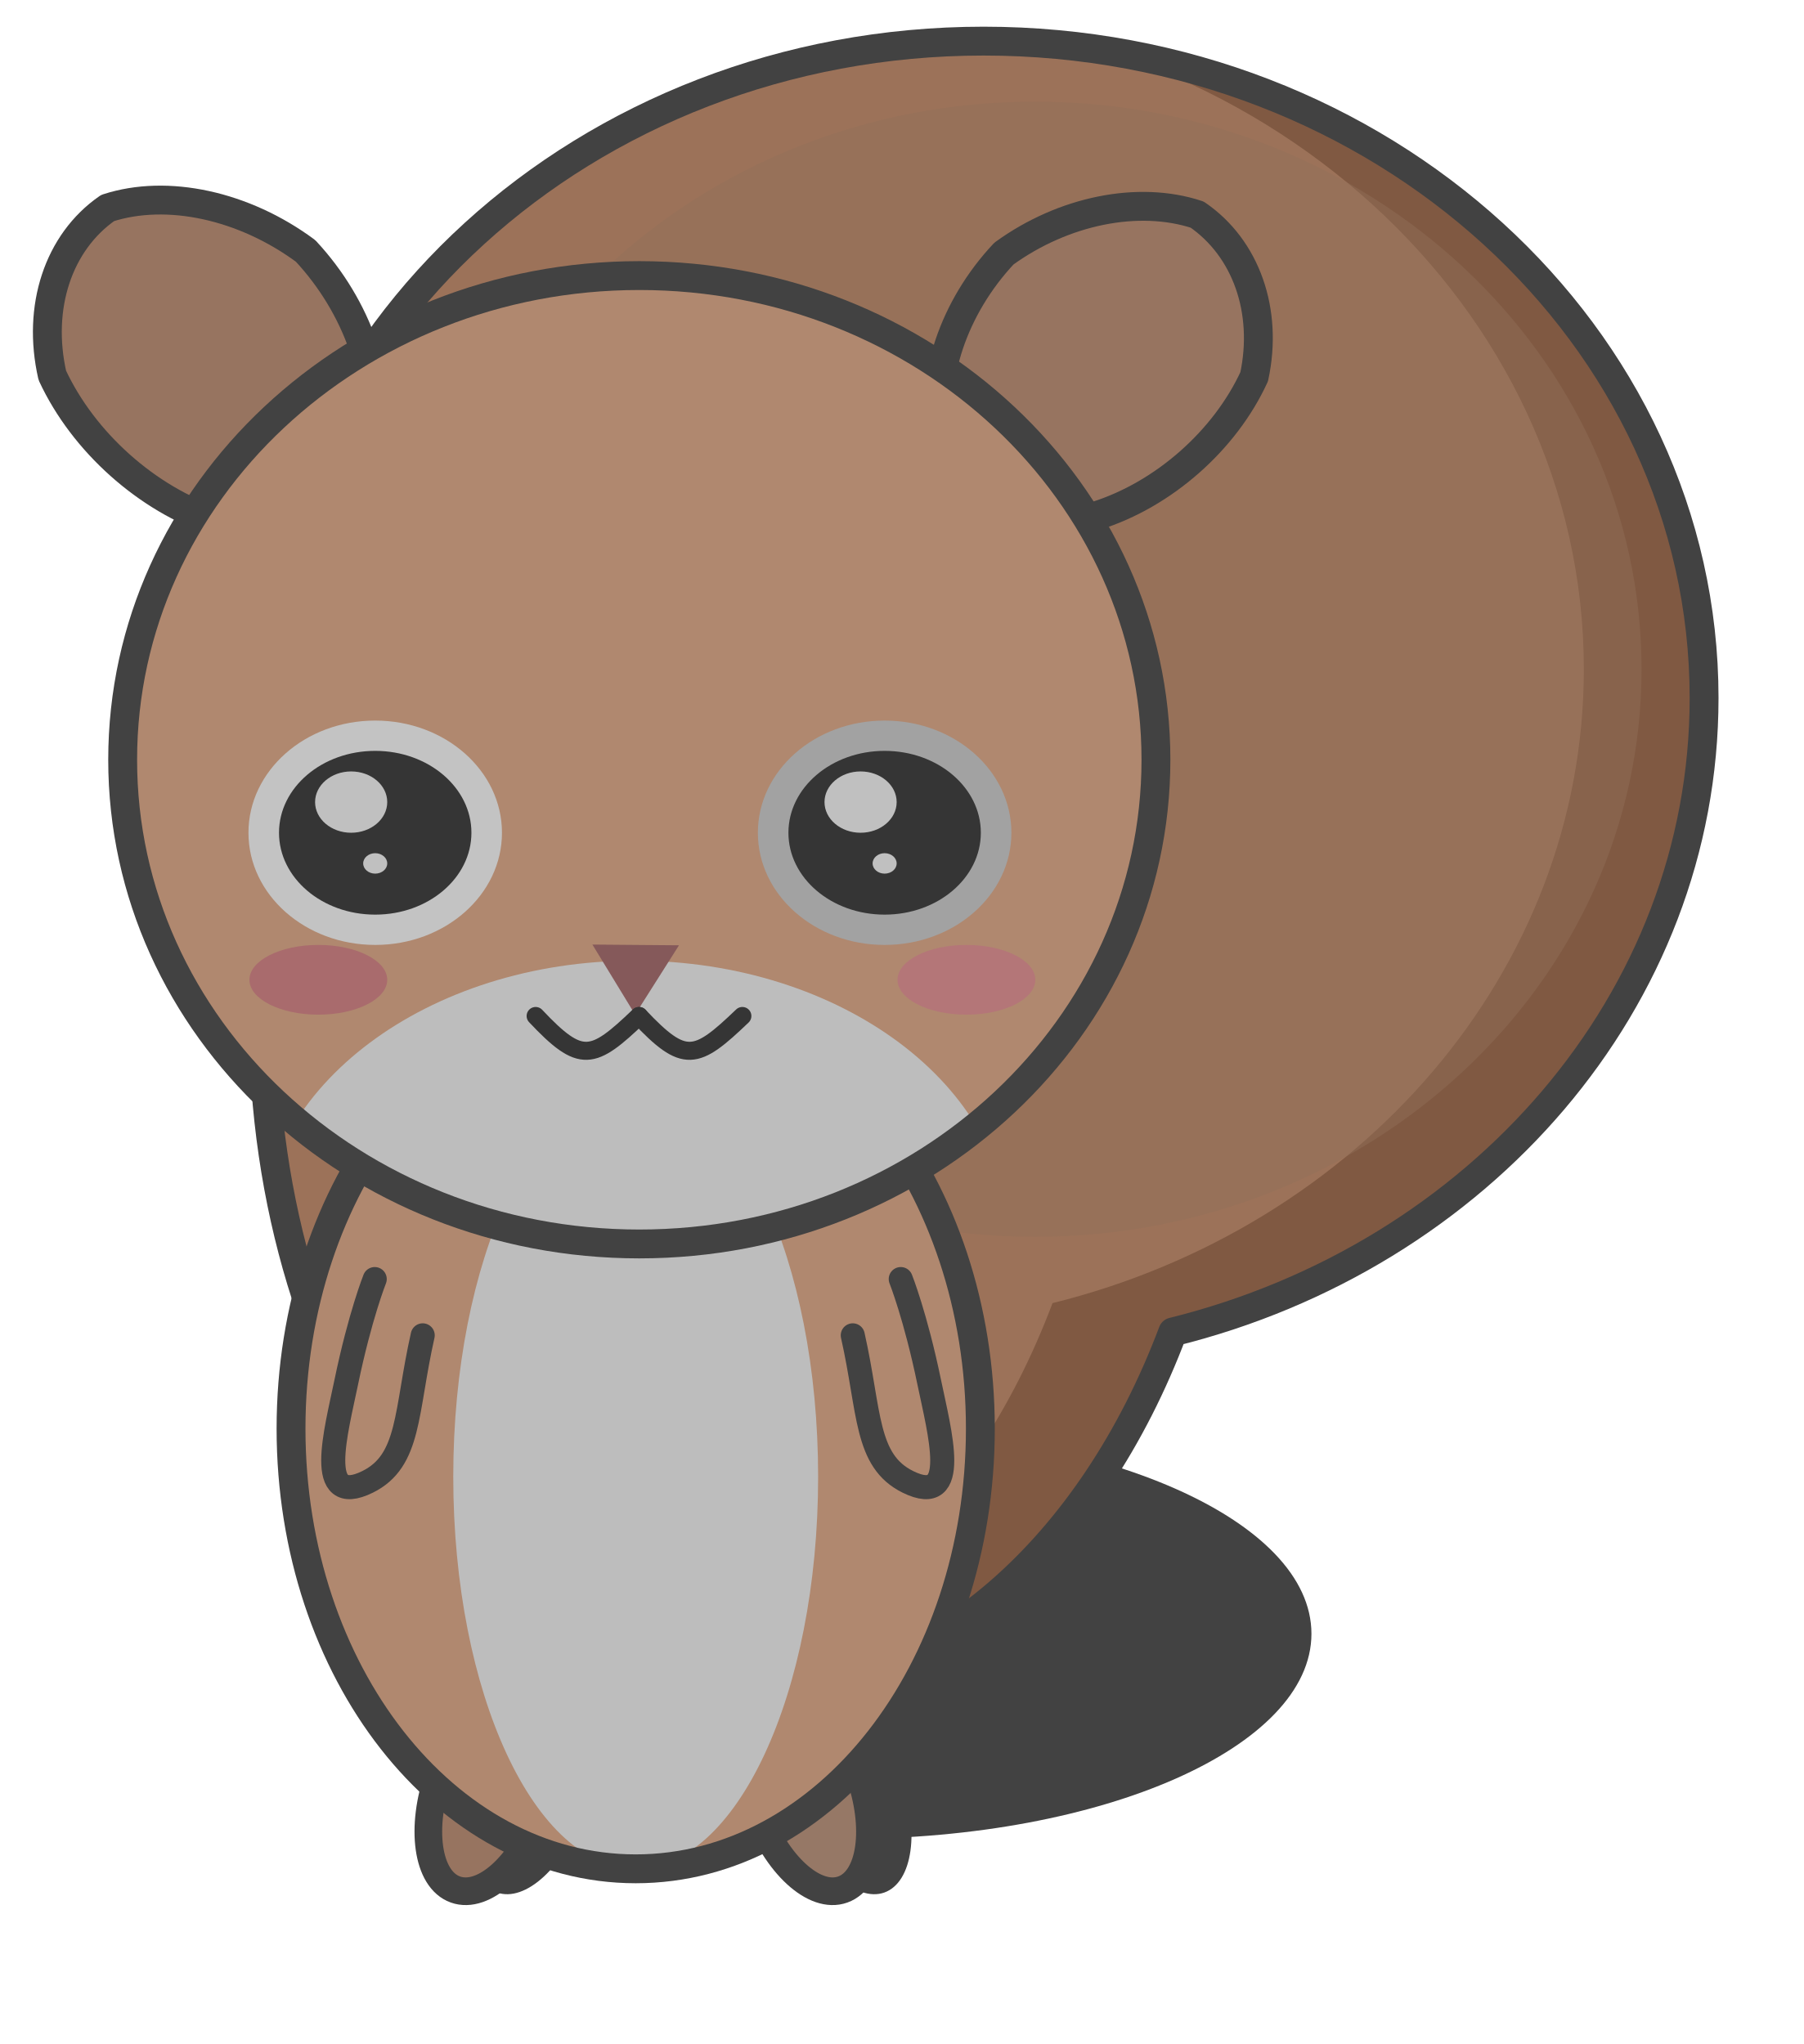
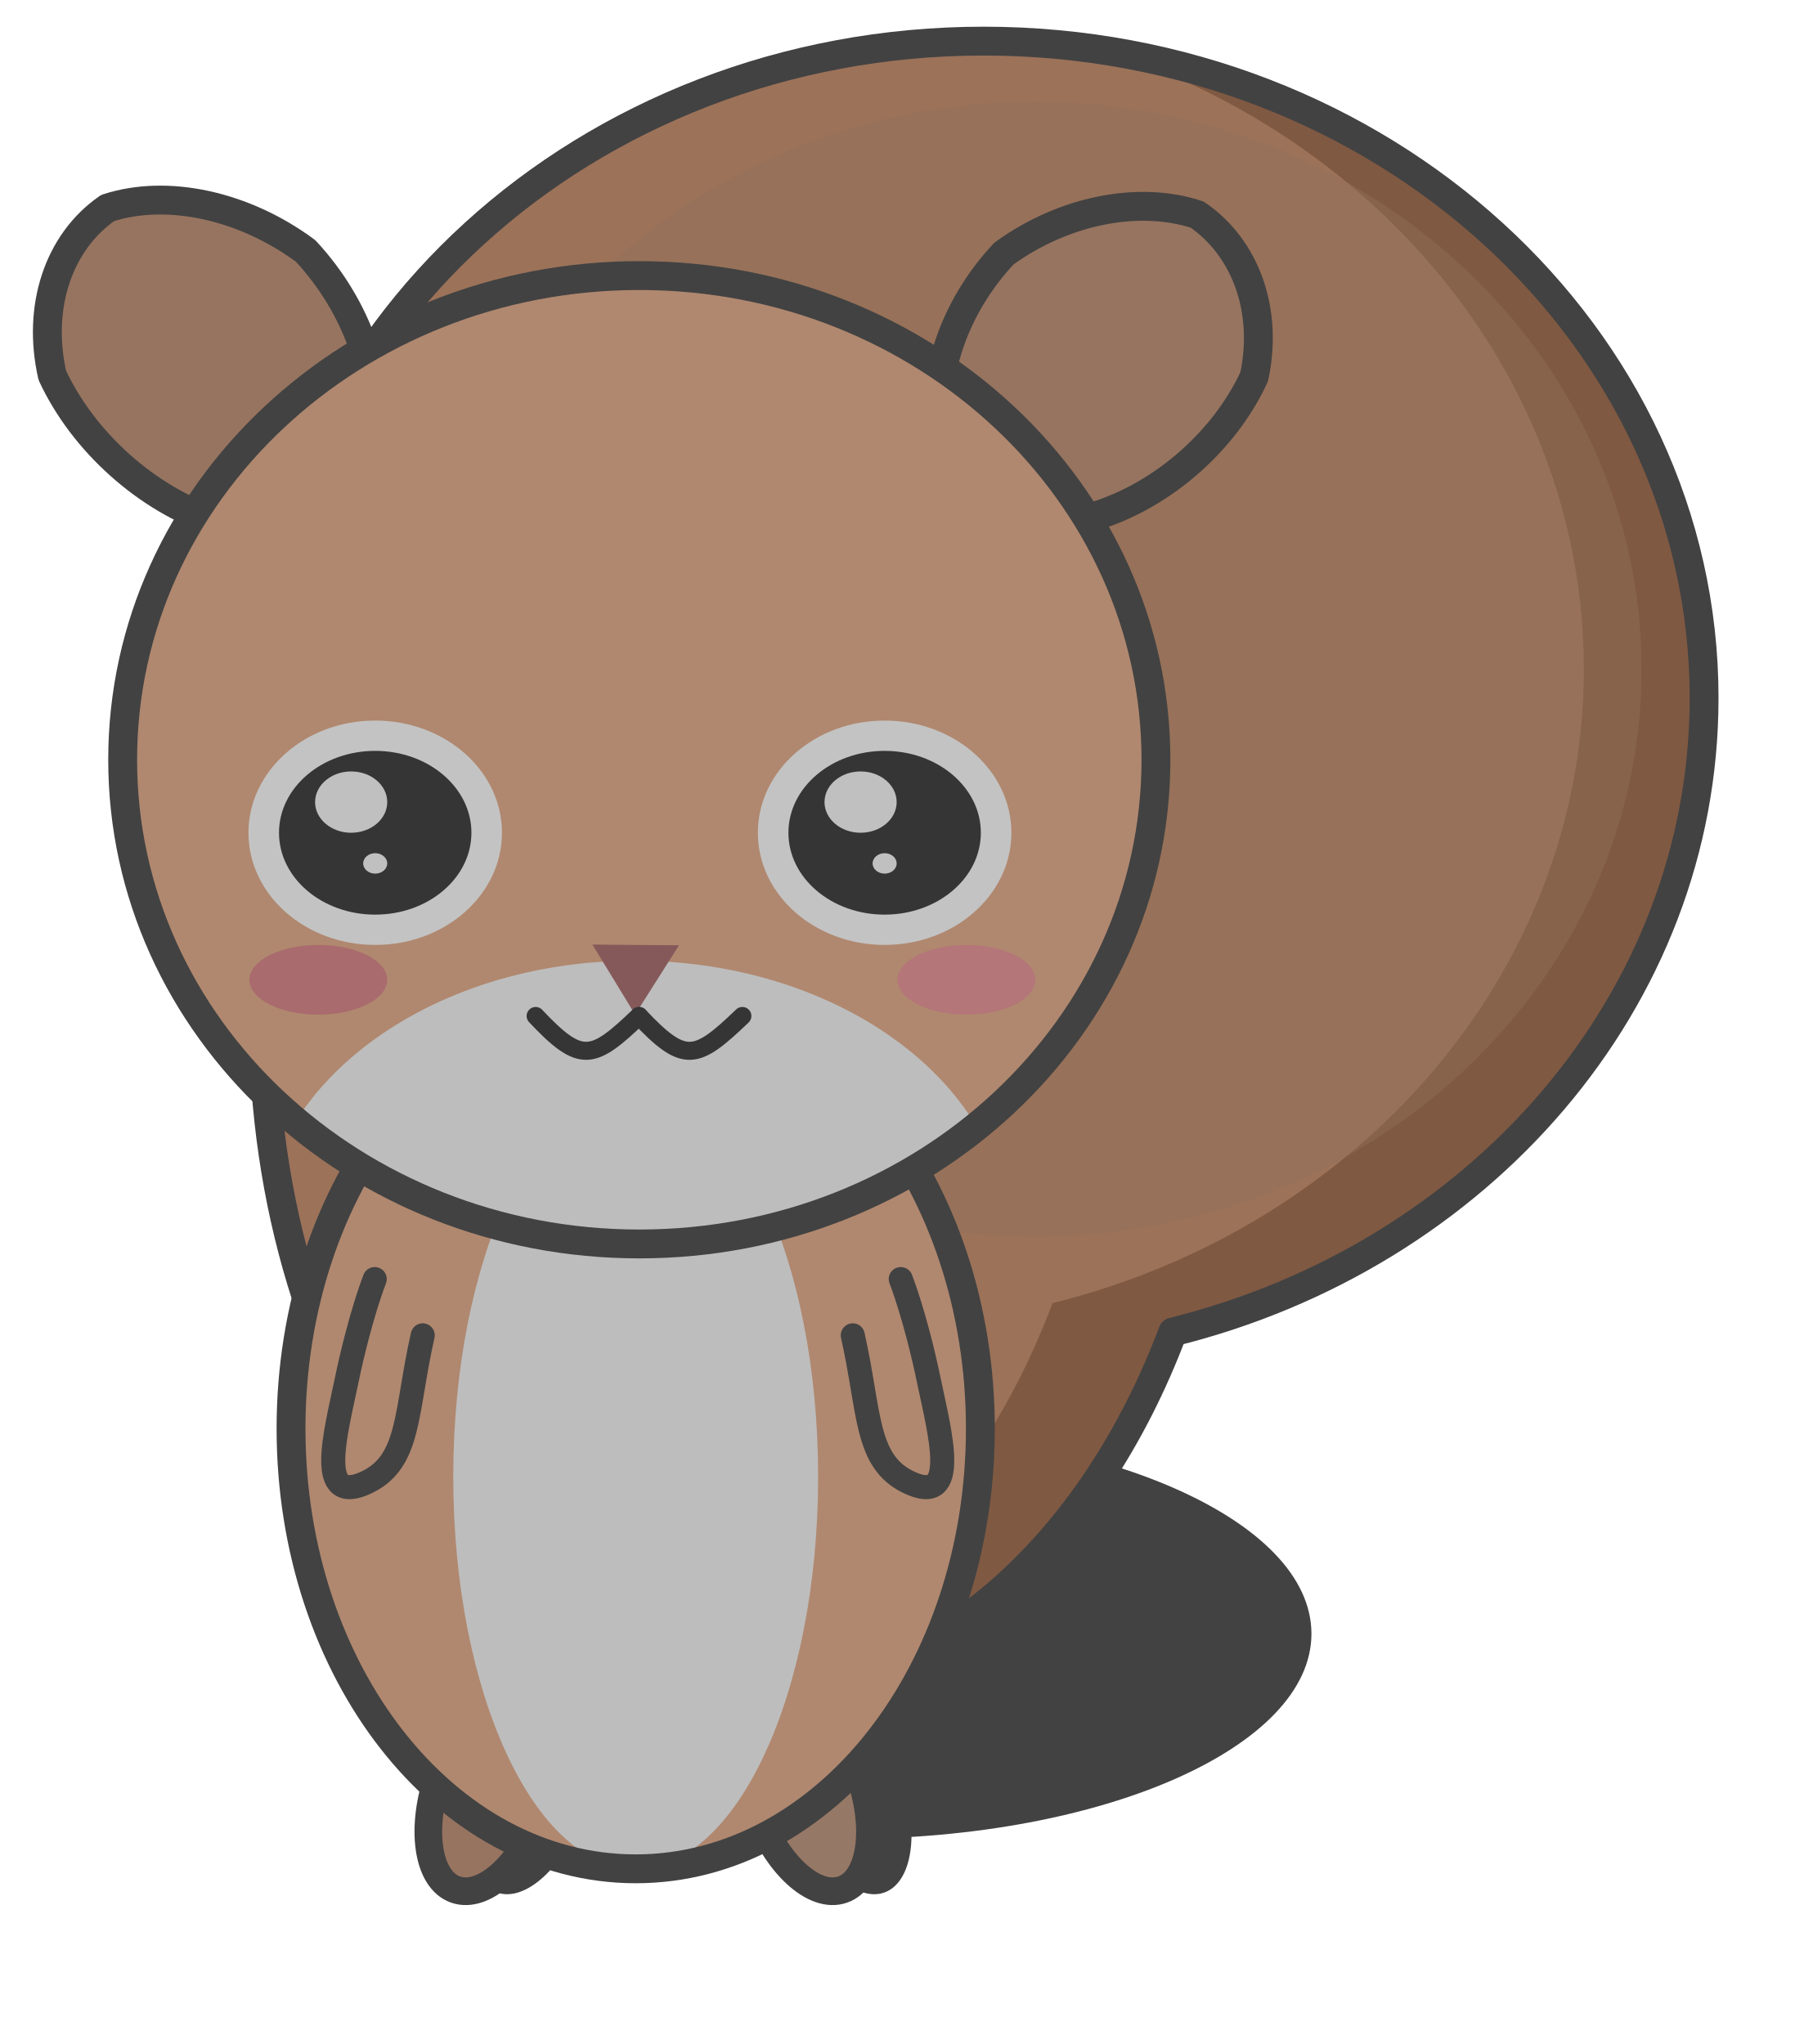
<svg xmlns="http://www.w3.org/2000/svg" width="100%" height="100%" viewBox="0 0 15 17" version="1.1" xml:space="preserve" style="fill-rule:evenodd;clip-rule:evenodd;stroke-linecap:round;stroke-linejoin:round;stroke-miterlimit:1.5;">
  <g>
    <g>
      <ellipse cx="7.042" cy="13.588" rx="3.863" ry="1.706" style="fill:#424242;" />
      <g>
        <path d="M6.773,14.119c0.235,-0.085 0.557,0.21 0.717,0.657c0.16,0.448 0.1,0.879 -0.136,0.964c-0.235,0.084 -0.557,-0.211 -0.717,-0.658c-0.16,-0.447 -0.099,-0.879 0.136,-0.963Z" style="fill:#424242;" />
        <path d="M4.714,14.119c-0.235,-0.085 -0.557,0.21 -0.717,0.657c-0.16,0.448 -0.099,0.879 0.136,0.964c0.235,0.084 0.557,-0.211 0.717,-0.658c0.16,-0.447 0.1,-0.879 -0.136,-0.963Z" style="fill:#424242;" />
      </g>
    </g>
    <g>
      <path d="M2.33,6.987c-0.093,-0.38 -0.141,-0.776 -0.141,-1.182c-0,-3.015 2.684,-5.463 5.99,-5.463c3.307,-0 5.991,2.448 5.991,5.463c-0,2.519 -1.873,4.643 -4.418,5.273c-0.672,1.785 -2.011,3.002 -3.551,3.002c-2.214,0 -4.012,-2.515 -4.012,-5.614c-0,-0.512 0.049,-1.007 0.141,-1.479Z" style="fill:#805942;" />
      <clipPath id="_clip1">
        <path d="M2.33,6.987c-0.093,-0.38 -0.141,-0.776 -0.141,-1.182c-0,-3.015 2.684,-5.463 5.99,-5.463c3.307,-0 5.991,2.448 5.991,5.463c-0,2.519 -1.873,4.643 -4.418,5.273c-0.672,1.785 -2.011,3.002 -3.551,3.002c-2.214,0 -4.012,-2.515 -4.012,-5.614c-0,-0.512 0.049,-1.007 0.141,-1.479Z" />
      </clipPath>
      <g clip-path="url(#_clip1)">
        <path d="M1.33,6.747c-0.093,-0.38 -0.141,-0.776 -0.141,-1.182c-0,-3.015 2.684,-5.463 5.99,-5.463c3.306,-0 5.991,2.448 5.991,5.463c-0,2.519 -1.874,4.643 -4.418,5.273c-0.672,1.785 -2.011,3.002 -3.551,3.002c-2.215,0 -4.012,-2.515 -4.012,-5.614c-0,-0.512 0.049,-1.007 0.141,-1.479Z" style="fill:#b1856a;fill-opacity:0.59;" />
      </g>
      <path d="M2.33,6.987c-0.093,-0.38 -0.141,-0.776 -0.141,-1.182c-0,-3.015 2.684,-5.463 5.99,-5.463c3.307,-0 5.991,2.448 5.991,5.463c-0,2.519 -1.873,4.643 -4.418,5.273c-0.672,1.785 -2.011,3.002 -3.551,3.002c-2.214,0 -4.012,-2.515 -4.012,-5.614c-0,-0.512 0.049,-1.007 0.141,-1.479Z" style="fill:none;stroke:#424242;stroke-width:0.24px;" />
      <ellipse cx="8.606" cy="5.566" rx="5.044" ry="4.721" style="fill:#936f5a;fill-opacity:0.44;" />
    </g>
    <g>
      <g>
        <path d="M6.427,14.095c0.236,-0.085 0.557,0.21 0.717,0.657c0.161,0.447 0.1,0.879 -0.136,0.963c-0.235,0.085 -0.556,-0.21 -0.717,-0.657c-0.16,-0.447 -0.099,-0.879 0.136,-0.963Z" style="fill:#967866;stroke:#424242;stroke-width:0.23px;" />
        <path d="M4.368,14.095c-0.235,-0.085 -0.556,0.21 -0.717,0.657c-0.16,0.447 -0.099,0.879 0.136,0.963c0.236,0.085 0.557,-0.21 0.717,-0.657c0.161,-0.447 0.1,-0.879 -0.136,-0.963Z" style="fill:#977460;stroke:#424242;stroke-width:0.23px;" />
      </g>
      <ellipse cx="5.286" cy="11.882" rx="2.866" ry="3.661" style="fill:#b0886f;" />
      <clipPath id="_clip2">
        <ellipse cx="5.286" cy="11.882" rx="2.866" ry="3.661" />
      </clipPath>
      <g clip-path="url(#_clip2)">
        <ellipse cx="5.286" cy="12.282" rx="1.517" ry="3.261" style="fill:#bdbdbd;" />
      </g>
      <ellipse cx="5.286" cy="11.882" rx="2.866" ry="3.661" style="fill:none;stroke:#424242;stroke-width:0.24px;" />
    </g>
    <g>
      <path d="M7.091,11.106c0.144,0.639 0.102,1.043 0.459,1.219c0.439,0.216 0.262,-0.416 0.177,-0.828c-0.114,-0.551 -0.237,-0.859 -0.237,-0.859" style="fill:none;stroke:#424242;stroke-width:0.2px;" />
      <path d="M3.515,11.106c-0.144,0.639 -0.102,1.043 -0.459,1.219c-0.439,0.216 -0.262,-0.416 -0.177,-0.828c0.114,-0.551 0.237,-0.859 0.237,-0.859" style="fill:none;stroke:#424242;stroke-width:0.2px;" />
    </g>
    <g>
      <path d="M0.895,1.73c0.495,-0.161 1.134,-0.022 1.646,0.357c0.435,0.467 0.651,1.095 0.557,1.613c-0.225,0.45 -0.731,0.698 -1.301,0.64c-0.574,-0.19 -1.104,-0.663 -1.362,-1.218c-0.129,-0.567 0.05,-1.108 0.46,-1.392Z" style="fill:#977460;stroke:#424242;stroke-width:0.24px;" />
      <path d="M9.955,1.785c-0.487,-0.161 -1.112,-0.035 -1.607,0.324c-0.419,0.446 -0.621,1.048 -0.52,1.549c0.228,0.436 0.728,0.682 1.286,0.632c0.56,-0.176 1.071,-0.626 1.315,-1.157c0.117,-0.545 -0.067,-1.069 -0.474,-1.348Z" style="fill:#977460;stroke:#424242;stroke-width:0.24px;" />
    </g>
    <ellipse cx="5.316" cy="6.319" rx="4.296" ry="4.027" style="fill:#b0886f;" />
    <clipPath id="_clip3">
      <ellipse cx="5.316" cy="6.319" rx="4.296" ry="4.027" />
    </clipPath>
    <g clip-path="url(#_clip3)">
      <path d="M7.975,11.488c0.273,-0.355 0.417,-0.757 0.417,-1.166c0,-1.287 -1.396,-2.332 -3.115,-2.332c-1.72,0 -3.116,1.045 -3.116,2.332c0,0.409 0.144,0.811 0.418,1.166l5.396,-0Z" style="fill:#bdbdbd;" />
      <path d="M5.281,8.438l-0.355,-0.582l0.72,0.006l-0.365,0.576Z" style="fill:#85595a;" />
    </g>
    <ellipse cx="5.316" cy="6.319" rx="4.296" ry="4.027" style="fill:none;stroke:#424242;stroke-width:0.24px;" />
    <g>
      <ellipse cx="8.036" cy="8.149" rx="0.573" ry="0.29" style="fill:#b47678;" />
      <ellipse cx="2.647" cy="8.149" rx="0.573" ry="0.29" style="fill:#a96b6d;" />
    </g>
    <g>
      <path d="M4.454,8.45c0.378,0.401 0.472,0.371 0.86,0" style="fill:none;stroke:#353535;stroke-width:0.15px;" />
      <path d="M5.314,8.45c0.378,0.401 0.472,0.371 0.859,0" style="fill:none;stroke:#353535;stroke-width:0.15px;" />
    </g>
    <g>
      <ellipse cx="3.12" cy="6.926" rx="1.054" ry="0.933" style="fill:#c3c3c3;" />
      <ellipse cx="3.12" cy="6.926" rx="0.8" ry="0.681" style="fill:#353535;" />
      <ellipse cx="2.92" cy="6.671" rx="0.3" ry="0.255" style="fill:#c0c0c0;" />
      <ellipse cx="3.12" cy="7.181" rx="0.1" ry="0.085" style="fill:#c0c0c0;" />
    </g>
    <g>
-       <ellipse cx="7.356" cy="6.926" rx="1.054" ry="0.933" style="fill:#a2a2a2;" />
+       <ellipse cx="7.356" cy="6.926" rx="1.054" ry="0.933" style="fill:#c3c3c3;" />
      <ellipse cx="7.356" cy="6.926" rx="0.8" ry="0.681" style="fill:#353535;" />
      <ellipse cx="7.156" cy="6.671" rx="0.3" ry="0.255" style="fill:#c0c0c0;" />
      <ellipse cx="7.356" cy="7.181" rx="0.1" ry="0.085" style="fill:#c0c0c0;" />
    </g>
  </g>
</svg>
